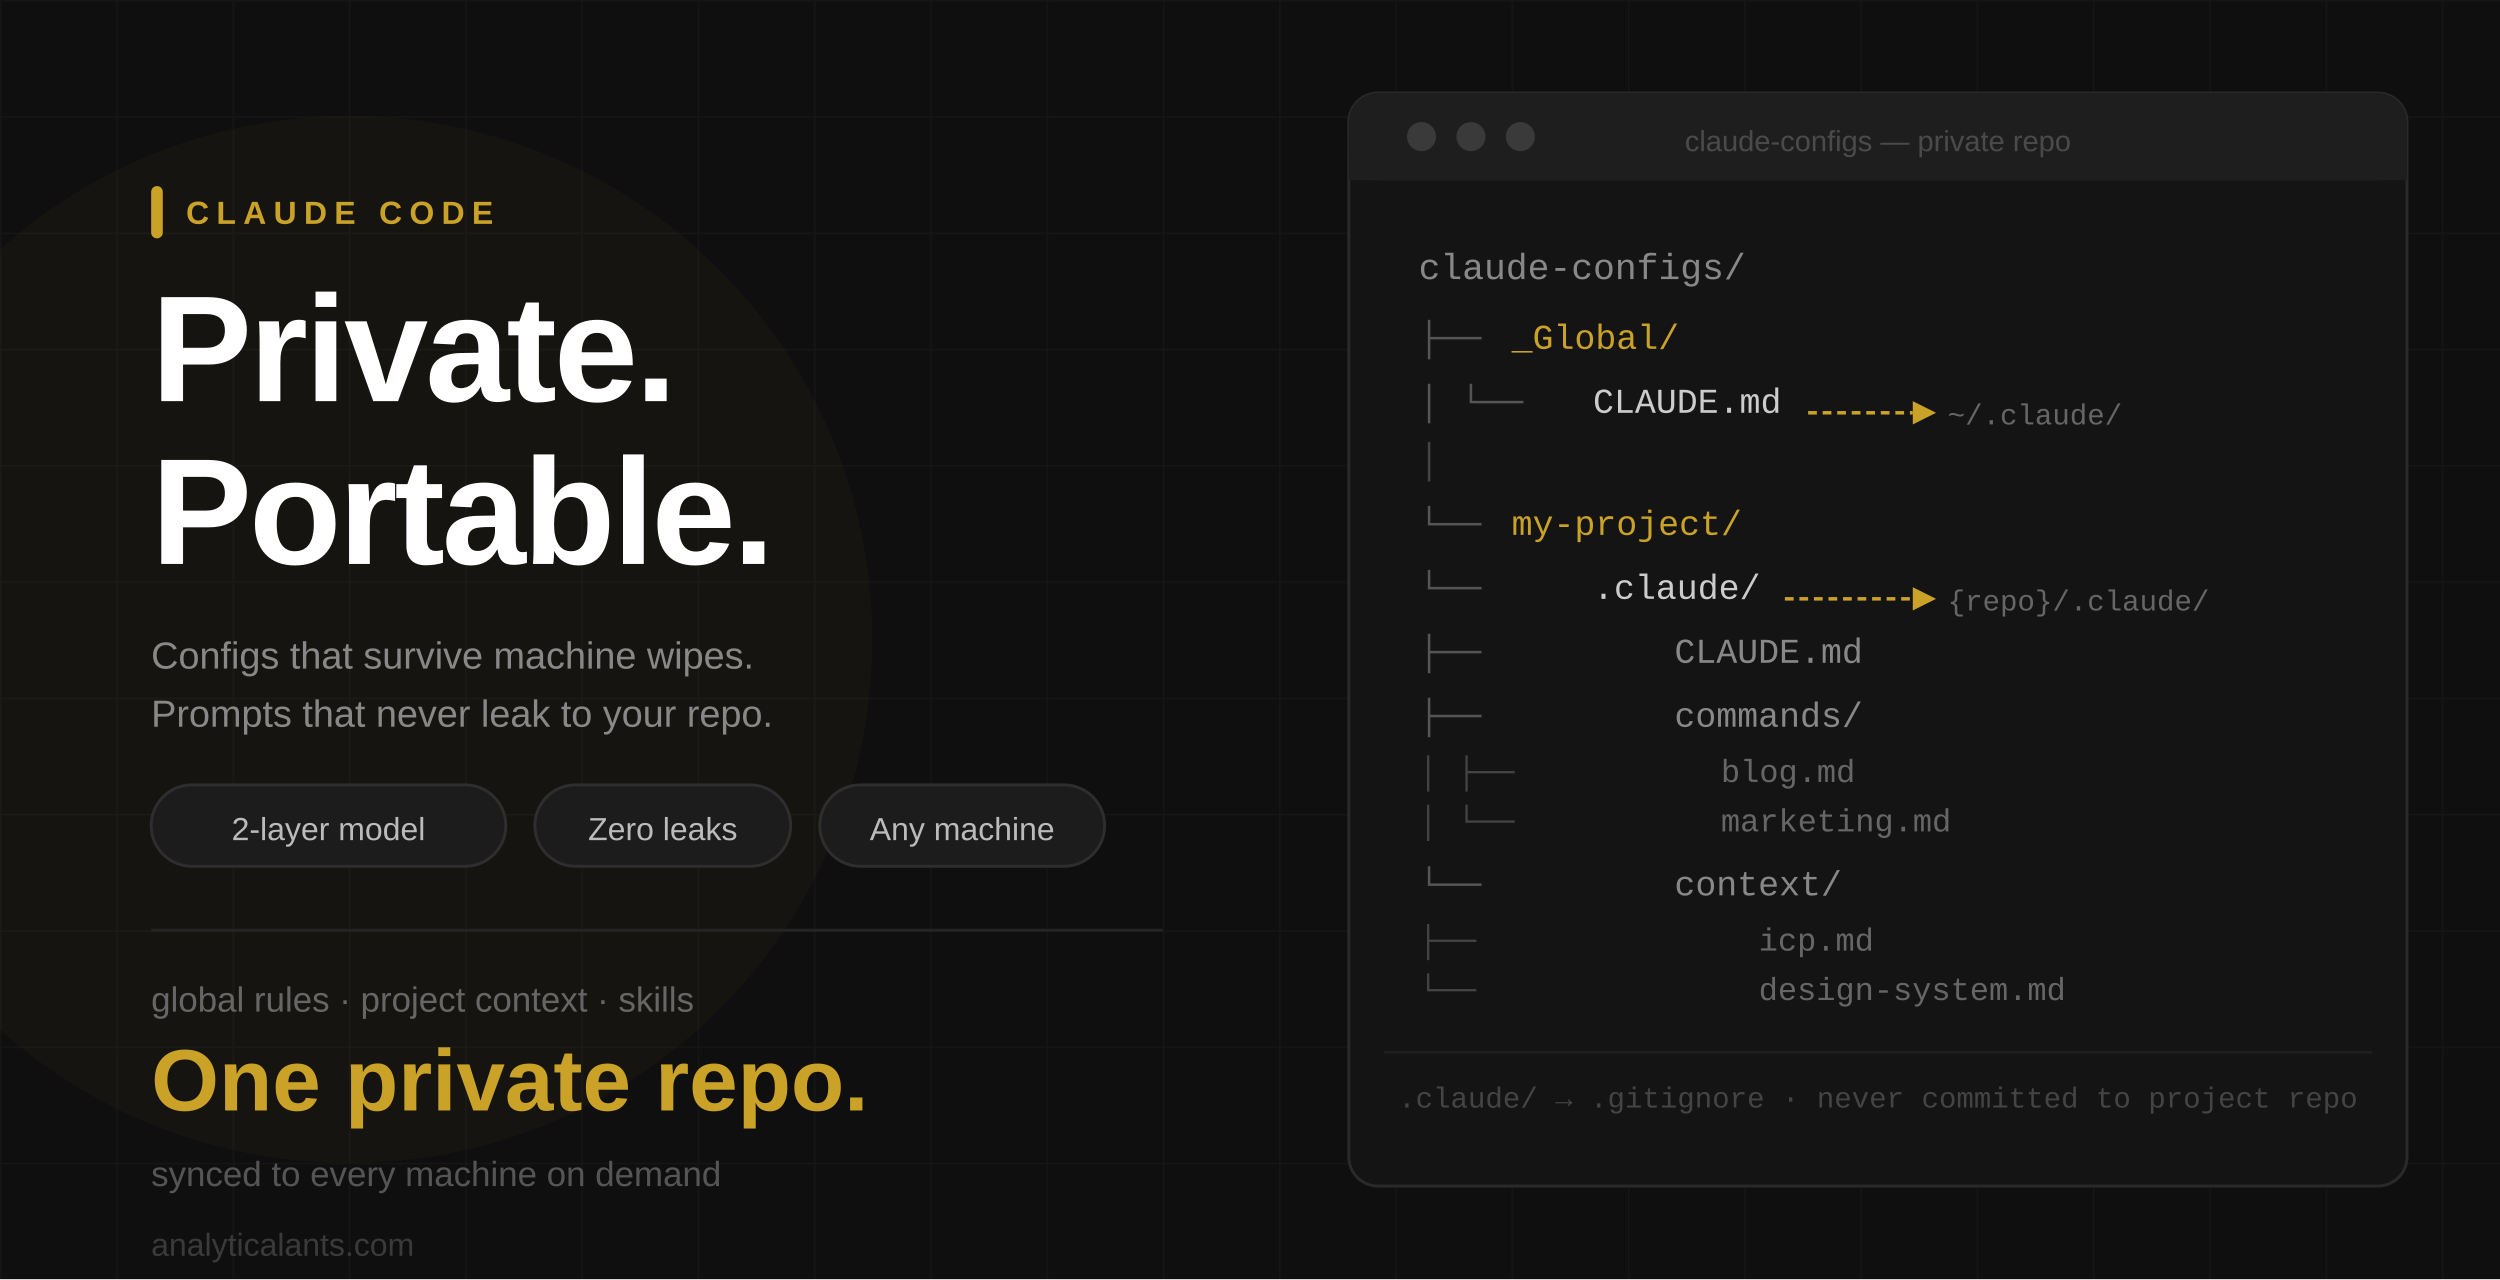
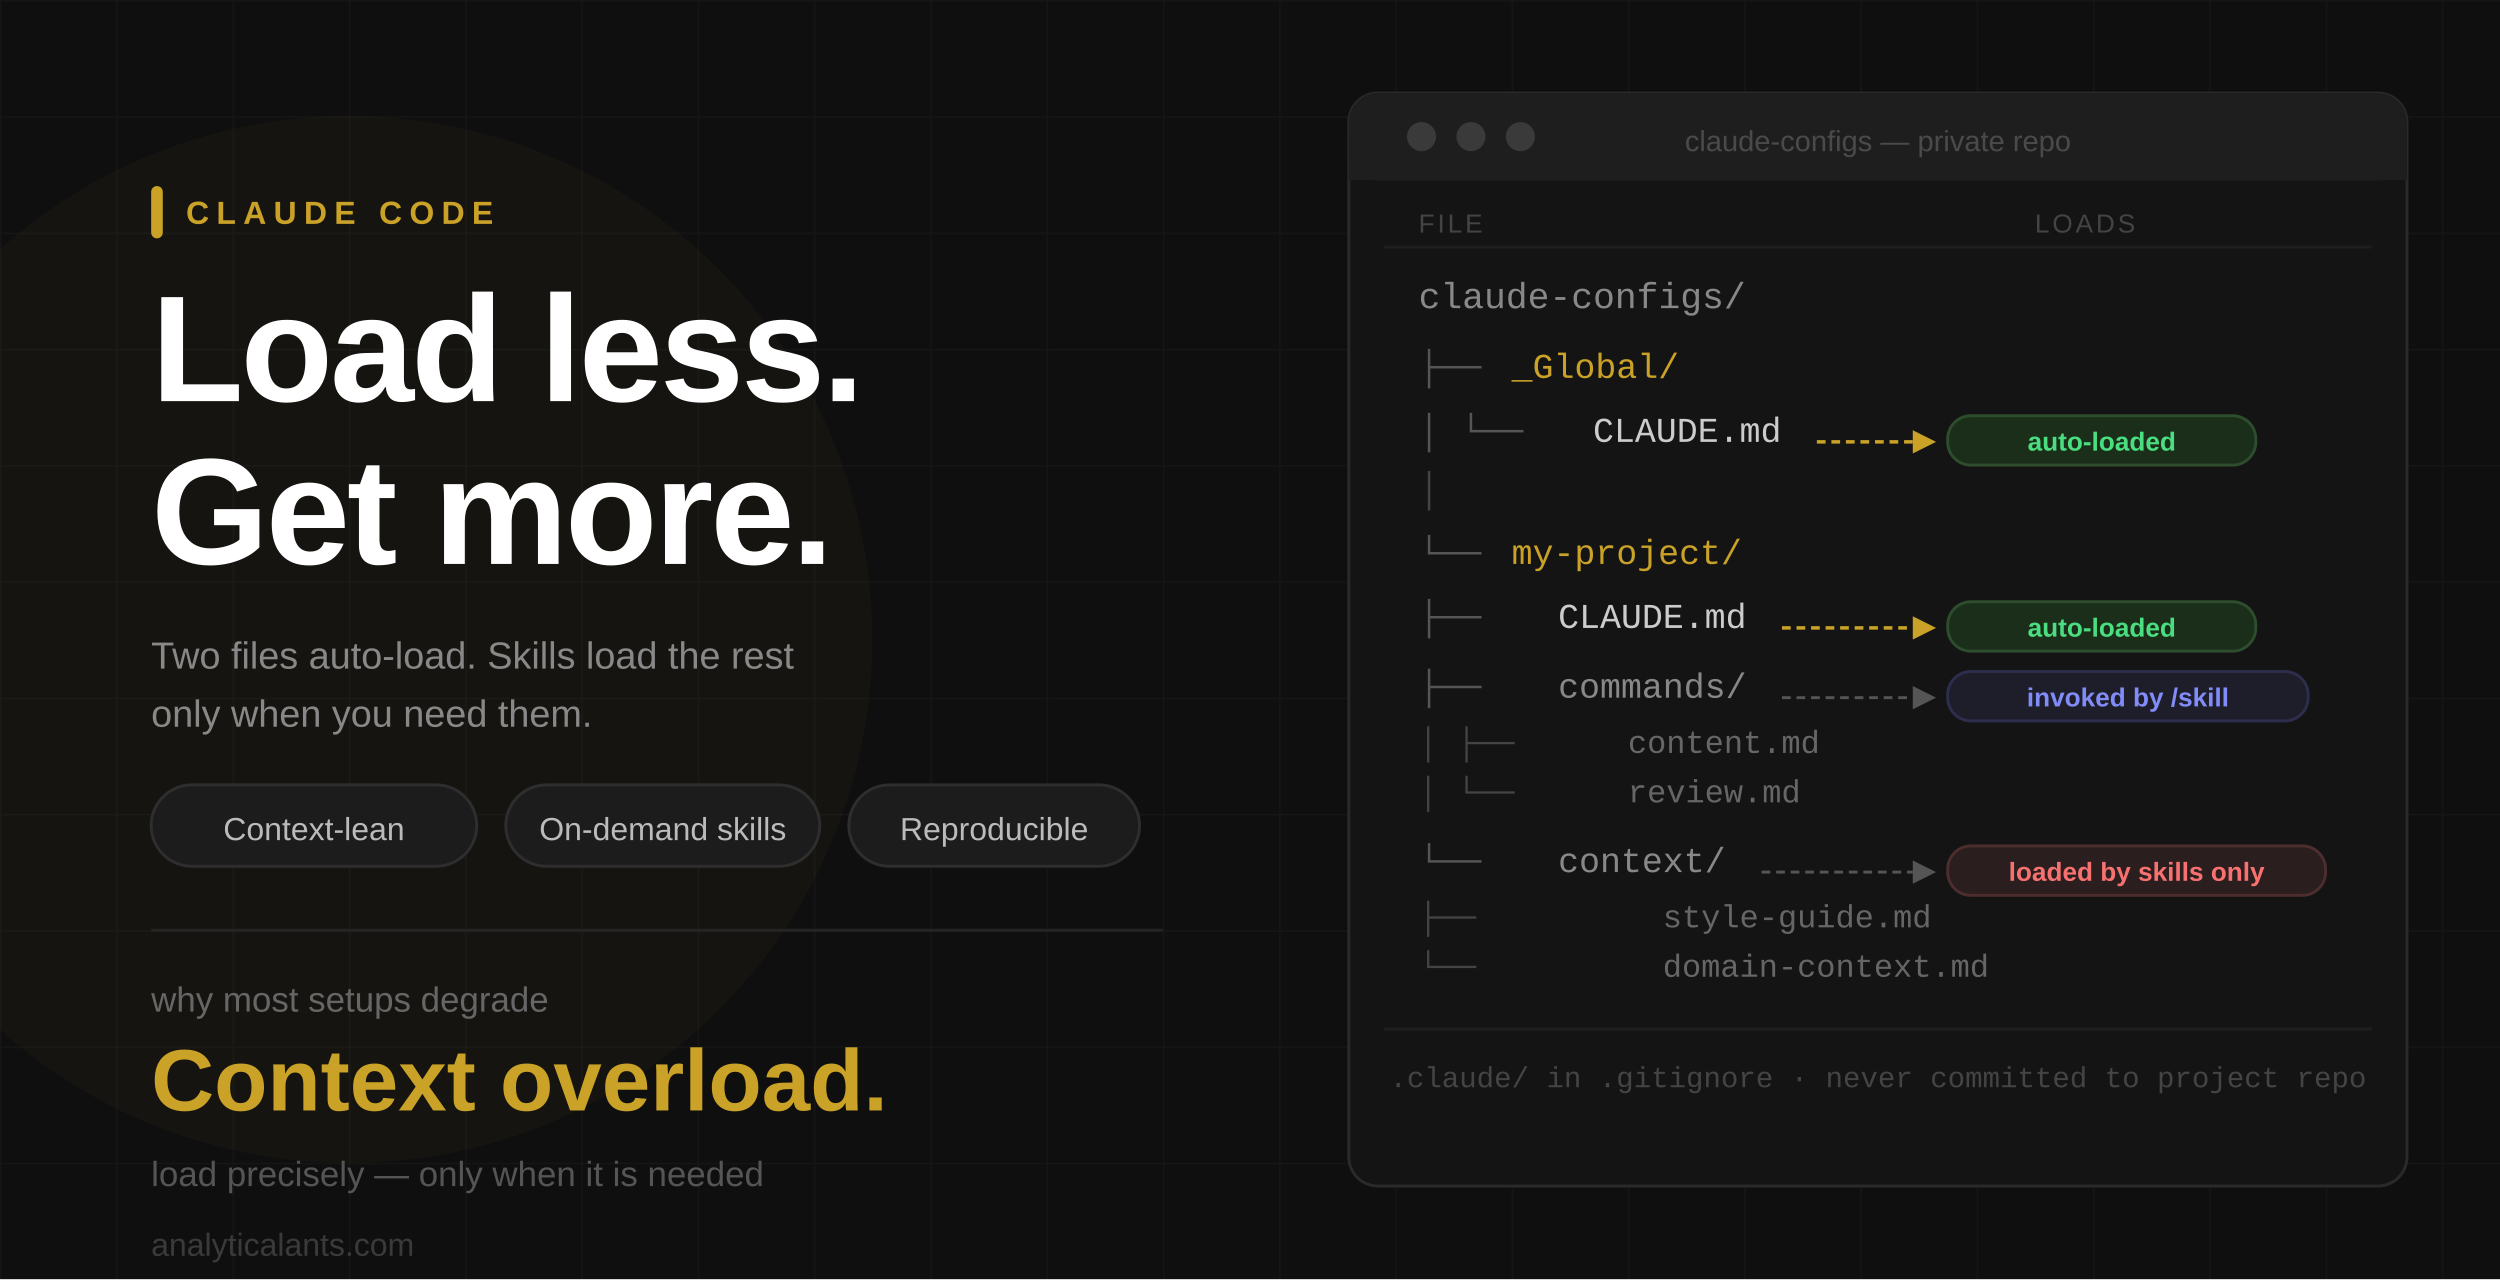
<svg xmlns="http://www.w3.org/2000/svg" viewBox="0 0 860 440">
  <rect width="860" height="440" fill="#0f0f0f" />
  <defs>
    <pattern id="grid" width="40" height="40" patternUnits="userSpaceOnUse">
      <path d="M 40 0 L 0 0 0 40" fill="none" stroke="#1a1a1a" stroke-width="1" />
    </pattern>
  </defs>
  <rect width="860" height="440" fill="url(#grid)" opacity="0.6" />
  <ellipse cx="120" cy="220" rx="180" ry="180" fill="#c9a227" opacity="0.04" />
  <rect x="52" y="64" width="4" height="18" rx="2" fill="#c9a227" />
  <text x="64" y="77" fill="#c9a227" font-family="Arial, Helvetica, sans-serif" font-size="11" font-weight="600" letter-spacing="2.5">CLAUDE CODE</text>
-   <text x="52" y="138" fill="#ffffff" font-family="Arial, Helvetica, sans-serif" font-weight="800" font-size="52" letter-spacing="-1">Private.</text>
-   <text x="52" y="194" fill="#ffffff" font-family="Arial, Helvetica, sans-serif" font-weight="800" font-size="52" letter-spacing="-1">Portable.</text>
-   <text x="52" y="230" fill="#888888" font-family="Arial, Helvetica, sans-serif" font-size="13">Configs that survive machine wipes.</text>
-   <text x="52" y="250" fill="#888888" font-family="Arial, Helvetica, sans-serif" font-size="13">Prompts that never leak to your repo.</text>
-   <rect x="52" y="270" width="122" height="28" rx="14" fill="#1c1c1c" stroke="#2e2e2e" stroke-width="1" />
-   <text x="113" y="289" text-anchor="middle" fill="#bbbbbb" font-family="Arial, Helvetica, sans-serif" font-size="11">2-layer model</text>
-   <rect x="184" y="270" width="88" height="28" rx="14" fill="#1c1c1c" stroke="#2e2e2e" stroke-width="1" />
-   <text x="228" y="289" text-anchor="middle" fill="#bbbbbb" font-family="Arial, Helvetica, sans-serif" font-size="11">Zero leaks</text>
-   <rect x="282" y="270" width="98" height="28" rx="14" fill="#1c1c1c" stroke="#2e2e2e" stroke-width="1" />
-   <text x="331" y="289" text-anchor="middle" fill="#bbbbbb" font-family="Arial, Helvetica, sans-serif" font-size="11">Any machine</text>
+   <text x="52" y="138" fill="#ffffff" font-family="Arial, Helvetica, sans-serif" font-weight="800" font-size="52" letter-spacing="-1">Load less.</text>
+   <text x="52" y="194" fill="#ffffff" font-family="Arial, Helvetica, sans-serif" font-weight="800" font-size="52" letter-spacing="-1">Get more.</text>
+   <text x="52" y="230" fill="#888888" font-family="Arial, Helvetica, sans-serif" font-size="13">Two files auto-load. Skills load the rest</text>
+   <text x="52" y="250" fill="#888888" font-family="Arial, Helvetica, sans-serif" font-size="13">only when you need them.</text>
+   <rect x="52" y="270" width="112" height="28" rx="14" fill="#1c1c1c" stroke="#2e2e2e" stroke-width="1" />
+   <text x="108" y="289" text-anchor="middle" fill="#bbbbbb" font-family="Arial, Helvetica, sans-serif" font-size="11">Context-lean</text>
+   <rect x="174" y="270" width="108" height="28" rx="14" fill="#1c1c1c" stroke="#2e2e2e" stroke-width="1" />
+   <text x="228" y="289" text-anchor="middle" fill="#bbbbbb" font-family="Arial, Helvetica, sans-serif" font-size="11">On-demand skills</text>
+   <rect x="292" y="270" width="100" height="28" rx="14" fill="#1c1c1c" stroke="#2e2e2e" stroke-width="1" />
+   <text x="342" y="289" text-anchor="middle" fill="#bbbbbb" font-family="Arial, Helvetica, sans-serif" font-size="11">Reproducible</text>
  <line x1="52" y1="320" x2="400" y2="320" stroke="#242424" stroke-width="1" />
-   <text x="52" y="348" fill="#666666" font-family="Arial, Helvetica, sans-serif" font-size="12">global rules · project context · skills</text>
-   <text x="52" y="382" fill="#c9a227" font-family="Arial, Helvetica, sans-serif" font-weight="800" font-size="30">One private repo.</text>
-   <text x="52" y="408" fill="#555555" font-family="Arial, Helvetica, sans-serif" font-size="12">synced to every machine on demand</text>
+   <text x="52" y="348" fill="#666666" font-family="Arial, Helvetica, sans-serif" font-size="12">why most setups degrade</text>
+   <text x="52" y="382" fill="#c9a227" font-family="Arial, Helvetica, sans-serif" font-weight="800" font-size="30">Context overload.</text>
+   <text x="52" y="408" fill="#555555" font-family="Arial, Helvetica, sans-serif" font-size="12">load precisely — only when it is needed</text>
  <rect x="464" y="32" width="364" height="376" rx="10" fill="#141414" stroke="#2a2a2a" stroke-width="1" />
  <rect x="464" y="32" width="364" height="30" rx="10" fill="#1e1e1e" />
  <rect x="464" y="48" width="364" height="14" fill="#1e1e1e" />
  <circle cx="489" cy="47" r="5" fill="#3a3a3a" />
  <circle cx="506" cy="47" r="5" fill="#3a3a3a" />
  <circle cx="523" cy="47" r="5" fill="#3a3a3a" />
  <text x="646" y="52" text-anchor="middle" fill="#4a4a4a" font-family="Arial, Helvetica, sans-serif" font-size="10">claude-configs — private repo</text>
-   <text x="488" y="96" fill="#888888" font-family="'Courier New', Courier, monospace" font-size="12.5">claude-configs/</text>
-   <text x="488" y="120" fill="#555555" font-family="'Courier New', Courier, monospace" font-size="12">├──</text>
-   <text x="520" y="120" fill="#c9a227" font-family="'Courier New', Courier, monospace" font-size="12">_Global/</text>
-   <text x="488" y="142" fill="#555555" font-family="'Courier New', Courier, monospace" font-size="12">│   └──</text>
-   <text x="548" y="142" fill="#cccccc" font-family="'Courier New', Courier, monospace" font-size="12">CLAUDE.md</text>
-   <line x1="622" y1="142" x2="658" y2="142" stroke="#c9a227" stroke-width="1.2" stroke-dasharray="3,2" />
-   <polygon points="658,138 666,142 658,146" fill="#c9a227" />
-   <text x="670" y="146" fill="#666666" font-family="'Courier New', Courier, monospace" font-size="10">~/.claude/</text>
-   <text x="488" y="162" fill="#444444" font-family="'Courier New', Courier, monospace" font-size="12">│</text>
-   <text x="488" y="184" fill="#555555" font-family="'Courier New', Courier, monospace" font-size="12">└──</text>
-   <text x="520" y="184" fill="#c9a227" font-family="'Courier New', Courier, monospace" font-size="12">my-project/</text>
-   <text x="488" y="206" fill="#555555" font-family="'Courier New', Courier, monospace" font-size="12">    └──</text>
-   <text x="548" y="206" fill="#cccccc" font-family="'Courier New', Courier, monospace" font-size="12">.claude/</text>
-   <line x1="614" y1="206" x2="658" y2="206" stroke="#c9a227" stroke-width="1.2" stroke-dasharray="3,2" />
-   <polygon points="658,202 666,206 658,210" fill="#c9a227" />
-   <text x="670" y="210" fill="#666666" font-family="'Courier New', Courier, monospace" font-size="10">{repo}/.claude/</text>
-   <text x="488" y="228" fill="#555555" font-family="'Courier New', Courier, monospace" font-size="12">        ├──</text>
-   <text x="576" y="228" fill="#888888" font-family="'Courier New', Courier, monospace" font-size="12">CLAUDE.md</text>
-   <text x="488" y="250" fill="#555555" font-family="'Courier New', Courier, monospace" font-size="12">        ├──</text>
-   <text x="576" y="250" fill="#888888" font-family="'Courier New', Courier, monospace" font-size="12">commands/</text>
-   <text x="488" y="269" fill="#444444" font-family="'Courier New', Courier, monospace" font-size="11">        │   ├──</text>
-   <text x="592" y="269" fill="#666666" font-family="'Courier New', Courier, monospace" font-size="11">blog.md</text>
-   <text x="488" y="286" fill="#444444" font-family="'Courier New', Courier, monospace" font-size="11">        │   └──</text>
-   <text x="592" y="286" fill="#666666" font-family="'Courier New', Courier, monospace" font-size="11">marketing.md</text>
-   <text x="488" y="308" fill="#555555" font-family="'Courier New', Courier, monospace" font-size="12">        └──</text>
-   <text x="576" y="308" fill="#888888" font-family="'Courier New', Courier, monospace" font-size="12">context/</text>
-   <text x="488" y="327" fill="#444444" font-family="'Courier New', Courier, monospace" font-size="11">            ├──</text>
-   <text x="605" y="327" fill="#666666" font-family="'Courier New', Courier, monospace" font-size="11">icp.md</text>
-   <text x="488" y="344" fill="#444444" font-family="'Courier New', Courier, monospace" font-size="11">            └──</text>
-   <text x="605" y="344" fill="#666666" font-family="'Courier New', Courier, monospace" font-size="11">design-system.md</text>
-   <line x1="476" y1="362" x2="816" y2="362" stroke="#1e1e1e" stroke-width="1" />
-   <text x="646" y="381" text-anchor="middle" fill="#444444" font-family="'Courier New', Courier, monospace" font-size="10">.claude/ → .gitignore  ·  never committed to project repo</text>
+   <text x="488" y="80" fill="#444444" font-family="Arial, Helvetica, sans-serif" font-size="9" letter-spacing="1">FILE</text>
+   <text x="700" y="80" fill="#444444" font-family="Arial, Helvetica, sans-serif" font-size="9" letter-spacing="1">LOADS</text>
+   <line x1="476" y1="85" x2="816" y2="85" stroke="#1e1e1e" stroke-width="1" />
+   <text x="488" y="106" fill="#888888" font-family="'Courier New', Courier, monospace" font-size="12.5">claude-configs/</text>
+   <text x="488" y="130" fill="#555555" font-family="'Courier New', Courier, monospace" font-size="12">├──</text>
+   <text x="520" y="130" fill="#c9a227" font-family="'Courier New', Courier, monospace" font-size="12">_Global/</text>
+   <text x="488" y="152" fill="#555555" font-family="'Courier New', Courier, monospace" font-size="12">│   └──</text>
+   <text x="548" y="152" fill="#cccccc" font-family="'Courier New', Courier, monospace" font-size="12">CLAUDE.md</text>
+   <line x1="625" y1="152" x2="658" y2="152" stroke="#c9a227" stroke-width="1.2" stroke-dasharray="3,2" />
+   <polygon points="658,148 666,152 658,156" fill="#c9a227" />
+   <rect x="670" y="143" width="106" height="17" rx="8" fill="#1a2e1a" stroke="#2d4d2d" stroke-width="1" />
+   <text x="723" y="155" text-anchor="middle" fill="#4ade80" font-family="Arial, Helvetica, sans-serif" font-size="9" font-weight="600">auto-loaded</text>
+   <text x="488" y="172" fill="#444444" font-family="'Courier New', Courier, monospace" font-size="12">│</text>
+   <text x="488" y="194" fill="#555555" font-family="'Courier New', Courier, monospace" font-size="12">└──</text>
+   <text x="520" y="194" fill="#c9a227" font-family="'Courier New', Courier, monospace" font-size="12">my-project/</text>
+   <text x="488" y="216" fill="#555555" font-family="'Courier New', Courier, monospace" font-size="12">    ├──</text>
+   <text x="536" y="216" fill="#cccccc" font-family="'Courier New', Courier, monospace" font-size="12">CLAUDE.md</text>
+   <line x1="613" y1="216" x2="658" y2="216" stroke="#c9a227" stroke-width="1.2" stroke-dasharray="3,2" />
+   <polygon points="658,212 666,216 658,220" fill="#c9a227" />
+   <rect x="670" y="207" width="106" height="17" rx="8" fill="#1a2e1a" stroke="#2d4d2d" stroke-width="1" />
+   <text x="723" y="219" text-anchor="middle" fill="#4ade80" font-family="Arial, Helvetica, sans-serif" font-size="9" font-weight="600">auto-loaded</text>
+   <text x="488" y="240" fill="#555555" font-family="'Courier New', Courier, monospace" font-size="12">    ├──</text>
+   <text x="536" y="240" fill="#888888" font-family="'Courier New', Courier, monospace" font-size="12">commands/</text>
+   <line x1="613" y1="240" x2="658" y2="240" stroke="#555555" stroke-width="1" stroke-dasharray="3,2" />
+   <polygon points="658,236 666,240 658,244" fill="#555555" />
+   <rect x="670" y="231" width="124" height="17" rx="8" fill="#1e1e2a" stroke="#2d2d4d" stroke-width="1" />
+   <text x="732" y="243" text-anchor="middle" fill="#818cf8" font-family="Arial, Helvetica, sans-serif" font-size="9" font-weight="600">invoked by /skill</text>
+   <text x="488" y="259" fill="#444444" font-family="'Courier New', Courier, monospace" font-size="11">    │   ├──</text>
+   <text x="560" y="259" fill="#666666" font-family="'Courier New', Courier, monospace" font-size="11">content.md</text>
+   <text x="488" y="276" fill="#444444" font-family="'Courier New', Courier, monospace" font-size="11">    │   └──</text>
+   <text x="560" y="276" fill="#666666" font-family="'Courier New', Courier, monospace" font-size="11">review.md</text>
+   <text x="488" y="300" fill="#555555" font-family="'Courier New', Courier, monospace" font-size="12">    └──</text>
+   <text x="536" y="300" fill="#888888" font-family="'Courier New', Courier, monospace" font-size="12">context/</text>
+   <line x1="606" y1="300" x2="658" y2="300" stroke="#555555" stroke-width="1" stroke-dasharray="3,2" />
+   <polygon points="658,296 666,300 658,304" fill="#555555" />
+   <rect x="670" y="291" width="130" height="17" rx="8" fill="#2a1e1e" stroke="#4d2d2d" stroke-width="1" />
+   <text x="735" y="303" text-anchor="middle" fill="#f87171" font-family="Arial, Helvetica, sans-serif" font-size="9" font-weight="600">loaded by skills only</text>
+   <text x="488" y="319" fill="#444444" font-family="'Courier New', Courier, monospace" font-size="11">        ├──</text>
+   <text x="572" y="319" fill="#666666" font-family="'Courier New', Courier, monospace" font-size="11">style-guide.md</text>
+   <text x="488" y="336" fill="#444444" font-family="'Courier New', Courier, monospace" font-size="11">        └──</text>
+   <text x="572" y="336" fill="#666666" font-family="'Courier New', Courier, monospace" font-size="11">domain-context.md</text>
+   <line x1="476" y1="354" x2="816" y2="354" stroke="#1e1e1e" stroke-width="1" />
+   <text x="646" y="374" text-anchor="middle" fill="#444444" font-family="'Courier New', Courier, monospace" font-size="10">.claude/ in .gitignore  ·  never committed to project repo</text>
  <text x="52" y="432" fill="#3a3a3a" font-family="Arial, Helvetica, sans-serif" font-size="11">analyticalants.com</text>
</svg>
